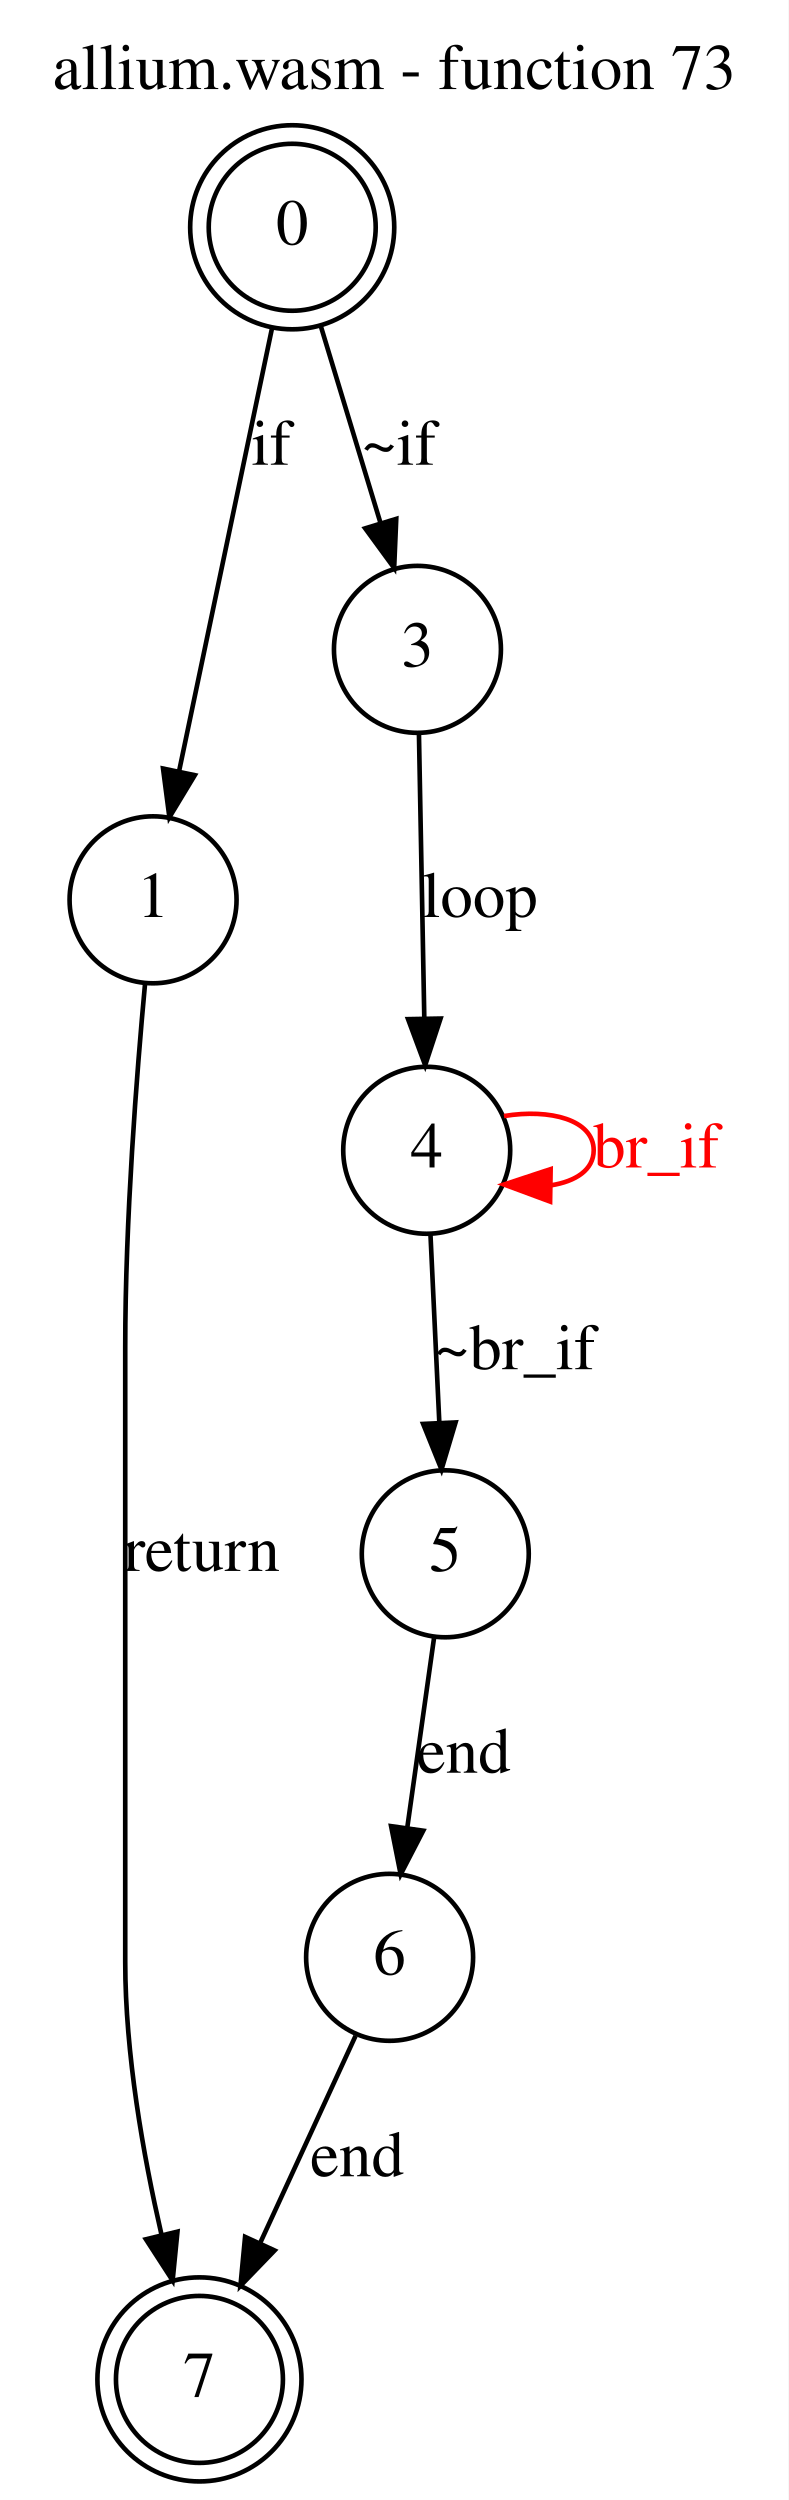
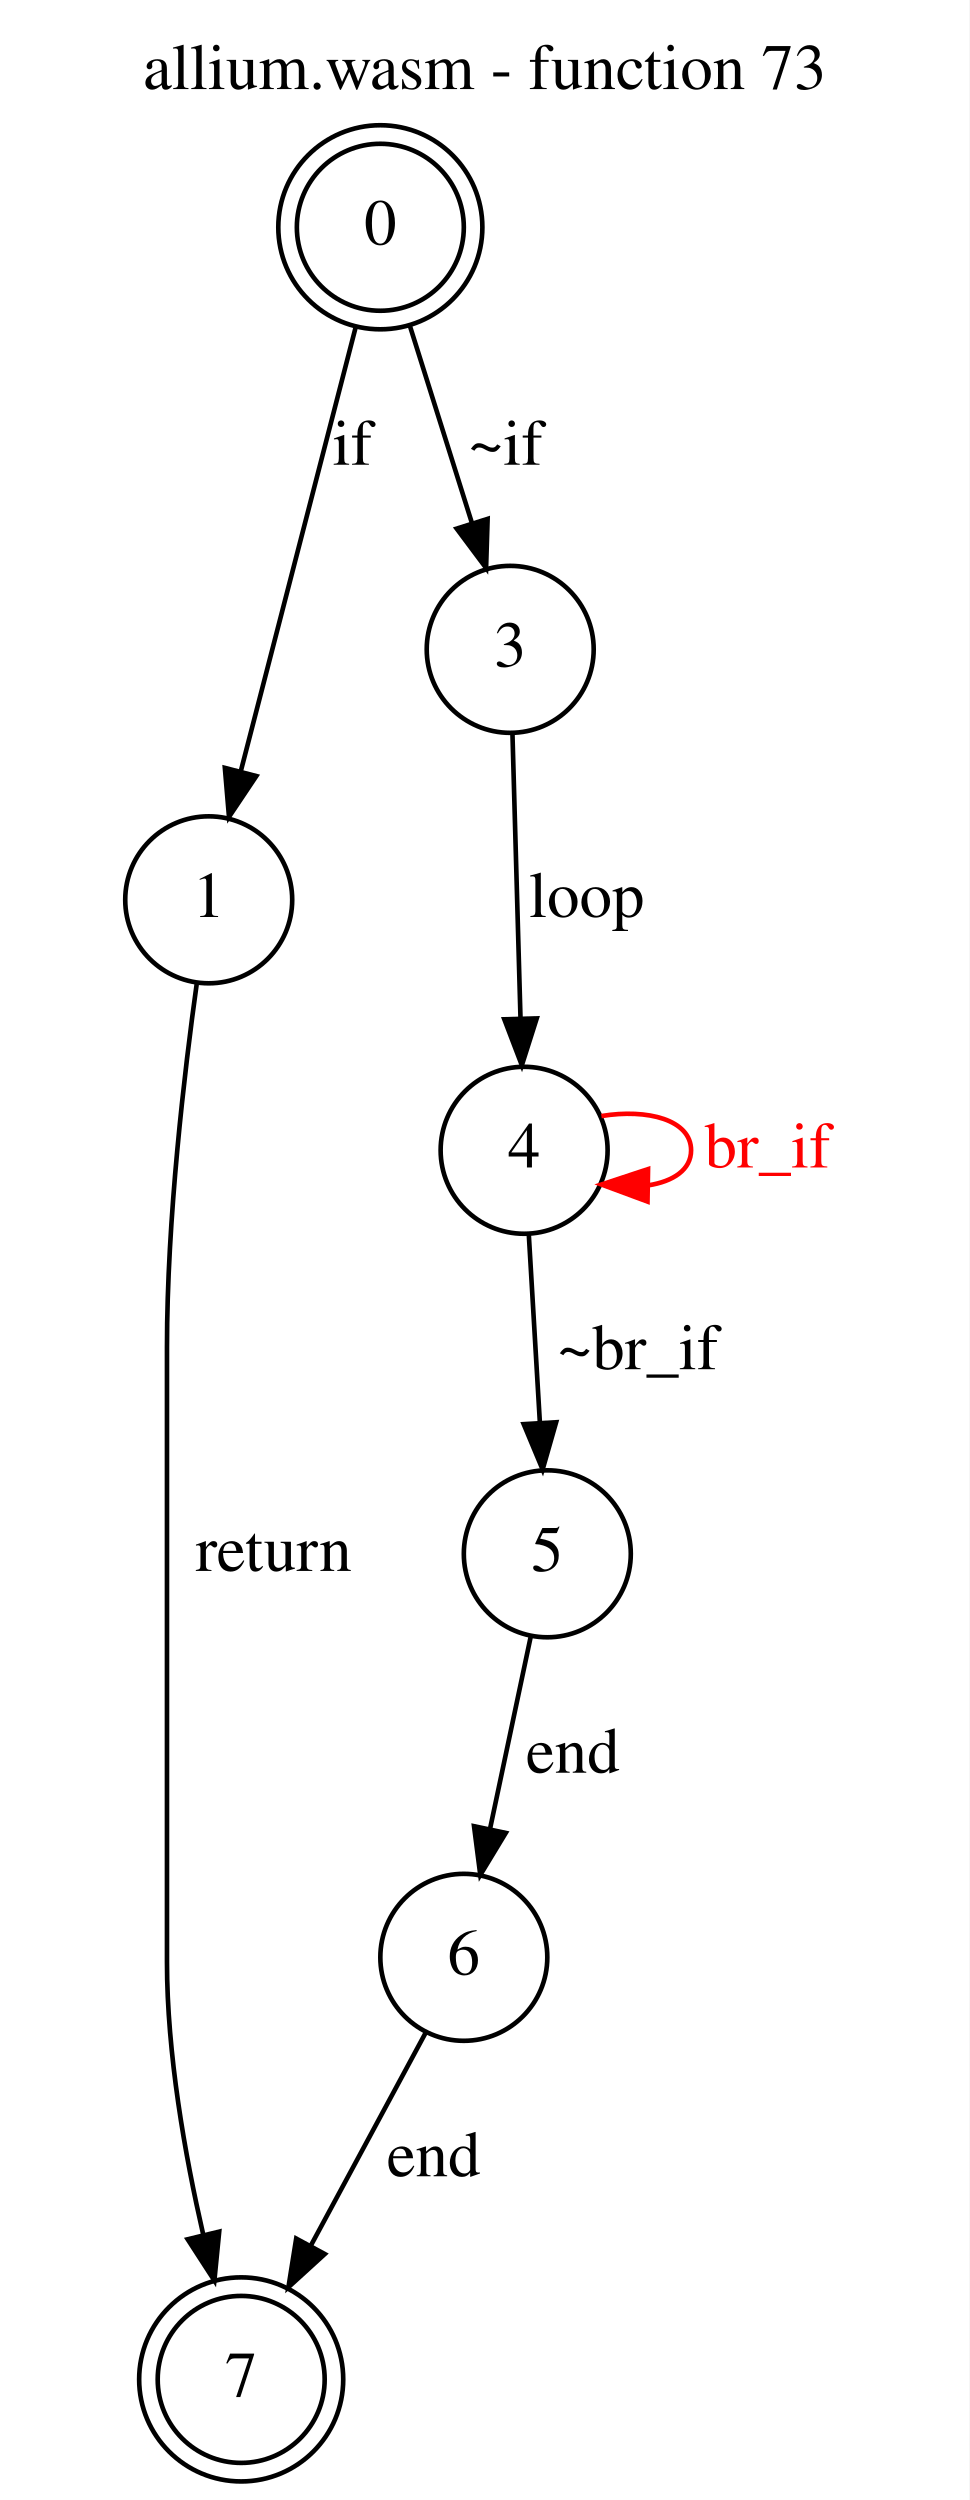
- <svg xmlns="http://www.w3.org/2000/svg" width="170pt" height="539pt" viewBox="0.00 0.00 170.00 539.00">
+ <svg xmlns="http://www.w3.org/2000/svg" width="209pt" height="539pt" viewBox="0.00 0.00 209.00 539.00">
  <g id="graph0" class="graph" transform="scale(1 1) rotate(0) translate(4 535)">
-     <polygon fill="white" stroke="transparent" points="-4,4 -4,-535 166,-535 166,4 -4,4" />
-     <text text-anchor="middle" x="81" y="-515.8" font-family="Times,serif" font-size="14.00">allium.wasm - function 73</text>
+     <polygon fill="white" stroke="transparent" points="-4,4 -4,-535 205,-535 205,4 -4,4" />
+     <text text-anchor="middle" x="100.5" y="-515.8" font-family="Times,serif" font-size="14.00">allium.wasm - function 73</text>
    <g id="node1" class="node">
-       <ellipse fill="none" stroke="black" cx="59" cy="-486" rx="18" ry="18" />
-       <ellipse fill="none" stroke="black" cx="59" cy="-486" rx="22" ry="22" />
-       <text text-anchor="middle" x="59" y="-482.3" font-family="Times,serif" font-size="14.00">0</text>
+       <ellipse fill="none" stroke="black" cx="78" cy="-486" rx="18" ry="18" />
+       <ellipse fill="none" stroke="black" cx="78" cy="-486" rx="22" ry="22" />
+       <text text-anchor="middle" x="78" y="-482.3" font-family="Times,serif" font-size="14.00">0</text>
    </g>
    <g id="node3" class="node">
-       <ellipse fill="none" stroke="black" cx="29" cy="-341" rx="18" ry="18" />
-       <text text-anchor="middle" x="29" y="-337.3" font-family="Times,serif" font-size="14.00">1</text>
+       <ellipse fill="none" stroke="black" cx="41" cy="-341" rx="18" ry="18" />
+       <text text-anchor="middle" x="41" y="-337.3" font-family="Times,serif" font-size="14.00">1</text>
    </g>
    <g id="edge1" class="edge">
-       <path fill="none" stroke="black" d="M54.64,-464.21C49.33,-438.93 40.38,-396.23 34.58,-368.59" />
-       <polygon fill="black" stroke="black" points="38,-367.87 32.52,-358.8 31.15,-369.3 38,-367.87" />
-       <text text-anchor="middle" x="54.5" y="-434.8" font-family="Times,serif" font-size="14.00">if</text>
+       <path fill="none" stroke="black" d="M72.7,-464.51C66.18,-439.31 55.09,-396.47 47.91,-368.71" />
+       <polygon fill="black" stroke="black" points="51.26,-367.68 45.37,-358.88 44.48,-369.44 51.26,-367.68" />
+       <text text-anchor="middle" x="72" y="-434.8" font-family="Times,serif" font-size="14.00">if</text>
    </g>
    <g id="node4" class="node">
-       <ellipse fill="none" stroke="black" cx="86" cy="-395" rx="18" ry="18" />
-       <text text-anchor="middle" x="86" y="-391.3" font-family="Times,serif" font-size="14.00">3</text>
+       <ellipse fill="none" stroke="black" cx="106" cy="-395" rx="18" ry="18" />
+       <text text-anchor="middle" x="106" y="-391.3" font-family="Times,serif" font-size="14.00">3</text>
    </g>
    <g id="edge2" class="edge">
-       <path fill="none" stroke="black" d="M65.13,-464.8C68.95,-452.22 73.9,-435.89 78.02,-422.29" />
-       <polygon fill="black" stroke="black" points="81.43,-423.13 80.98,-412.54 74.73,-421.09 81.43,-423.13" />
-       <text text-anchor="middle" x="82" y="-434.8" font-family="Times,serif" font-size="14.00">~if</text>
+       <path fill="none" stroke="black" d="M84.35,-464.8C88.31,-452.22 93.45,-435.89 97.73,-422.29" />
+       <polygon fill="black" stroke="black" points="101.13,-423.13 100.8,-412.54 94.46,-421.03 101.13,-423.13" />
+       <text text-anchor="middle" x="105" y="-434.8" font-family="Times,serif" font-size="14.00">~if</text>
    </g>
    <g id="node2" class="node">
-       <ellipse fill="none" stroke="black" cx="39" cy="-22" rx="18" ry="18" />
-       <ellipse fill="none" stroke="black" cx="39" cy="-22" rx="22" ry="22" />
-       <text text-anchor="middle" x="39" y="-18.3" font-family="Times,serif" font-size="14.00">7</text>
+       <ellipse fill="none" stroke="black" cx="48" cy="-22" rx="18" ry="18" />
+       <ellipse fill="none" stroke="black" cx="48" cy="-22" rx="22" ry="22" />
+       <text text-anchor="middle" x="48" y="-18.3" font-family="Times,serif" font-size="14.00">7</text>
    </g>
    <g id="edge3" class="edge">
-       <path fill="none" stroke="black" d="M27.26,-322.77C25.49,-303.66 23,-271.91 23,-244.5 23,-244.5 23,-244.5 23,-112 23,-92.24 26.87,-70.39 30.8,-53.29" />
-       <polygon fill="black" stroke="black" points="34.26,-53.86 33.22,-43.32 27.46,-52.21 34.26,-53.86" />
-       <text text-anchor="middle" x="39.5" y="-196.3" font-family="Times,serif" font-size="14.00">return</text>
+       <path fill="none" stroke="black" d="M38.45,-323.14C35.78,-304.09 32,-272.14 32,-244.5 32,-244.5 32,-244.5 32,-112 32,-92.24 35.87,-70.39 39.8,-53.29" />
+       <polygon fill="black" stroke="black" points="43.26,-53.86 42.22,-43.32 36.46,-52.21 43.26,-53.86" />
+       <text text-anchor="middle" x="55" y="-196.3" font-family="Times,serif" font-size="14.00">return</text>
    </g>
    <g id="node5" class="node">
-       <ellipse fill="none" stroke="black" cx="88" cy="-287" rx="18" ry="18" />
-       <text text-anchor="middle" x="88" y="-283.3" font-family="Times,serif" font-size="14.00">4</text>
+       <ellipse fill="none" stroke="black" cx="109" cy="-287" rx="18" ry="18" />
+       <text text-anchor="middle" x="109" y="-283.3" font-family="Times,serif" font-size="14.00">4</text>
    </g>
    <g id="edge4" class="edge">
-       <path fill="none" stroke="black" d="M86.32,-376.97C86.63,-360.38 87.12,-334.88 87.48,-315.43" />
-       <polygon fill="black" stroke="black" points="90.98,-315.4 87.67,-305.34 83.98,-315.27 90.98,-315.4" />
-       <text text-anchor="middle" x="99.5" y="-337.3" font-family="Times,serif" font-size="14.00">loop</text>
+       <path fill="none" stroke="black" d="M106.48,-376.97C106.95,-360.38 107.67,-334.88 108.22,-315.43" />
+       <polygon fill="black" stroke="black" points="111.72,-315.44 108.51,-305.34 104.73,-315.24 111.72,-315.44" />
+       <text text-anchor="middle" x="122.5" y="-337.3" font-family="Times,serif" font-size="14.00">loop</text>
    </g>
    <g id="edge6" class="edge">
-       <path fill="none" stroke="red" d="M104.66,-294.38C114.62,-296.02 124,-293.56 124,-287 124,-282.8 120.15,-280.28 114.77,-279.44" />
-       <polygon fill="red" stroke="red" points="114.6,-275.94 104.66,-279.62 114.72,-282.94 114.6,-275.94" />
-       <text text-anchor="middle" x="137.5" y="-283.3" font-family="Times,serif" font-size="14.00" fill="red">br_if</text>
+       <path fill="none" stroke="red" d="M125.66,-294.38C135.62,-296.02 145,-293.56 145,-287 145,-282.8 141.15,-280.28 135.77,-279.44" />
+       <polygon fill="red" stroke="red" points="135.6,-275.94 125.66,-279.62 135.72,-282.94 135.6,-275.94" />
+       <text text-anchor="middle" x="161.5" y="-283.3" font-family="Times,serif" font-size="14.00" fill="red">br_if</text>
    </g>
    <g id="node6" class="node">
-       <ellipse fill="none" stroke="black" cx="92" cy="-200" rx="18" ry="18" />
-       <text text-anchor="middle" x="92" y="-196.3" font-family="Times,serif" font-size="14.00">5</text>
+       <ellipse fill="none" stroke="black" cx="114" cy="-200" rx="18" ry="18" />
+       <text text-anchor="middle" x="114" y="-196.3" font-family="Times,serif" font-size="14.00">5</text>
    </g>
    <g id="edge5" class="edge">
-       <path fill="none" stroke="black" d="M88.81,-268.8C89.36,-257.16 90.09,-241.55 90.72,-228.24" />
-       <polygon fill="black" stroke="black" points="94.22,-228.33 91.19,-218.18 87.23,-228 94.22,-228.33" />
-       <text text-anchor="middle" x="107" y="-239.8" font-family="Times,serif" font-size="14.00">~br_if</text>
+       <path fill="none" stroke="black" d="M110.01,-268.8C110.7,-257.16 111.61,-241.55 112.4,-228.24" />
+       <polygon fill="black" stroke="black" points="115.9,-228.36 112.99,-218.18 108.91,-227.95 115.9,-228.36" />
+       <text text-anchor="middle" x="133.5" y="-239.8" font-family="Times,serif" font-size="14.00">~br_if</text>
    </g>
    <g id="node7" class="node">
-       <ellipse fill="none" stroke="black" cx="80" cy="-113" rx="18" ry="18" />
-       <text text-anchor="middle" x="80" y="-109.3" font-family="Times,serif" font-size="14.00">6</text>
+       <ellipse fill="none" stroke="black" cx="96" cy="-113" rx="18" ry="18" />
+       <text text-anchor="middle" x="96" y="-109.3" font-family="Times,serif" font-size="14.00">6</text>
    </g>
    <g id="edge7" class="edge">
-       <path fill="none" stroke="black" d="M89.57,-181.8C87.92,-170.09 85.7,-154.34 83.81,-140.97" />
-       <polygon fill="black" stroke="black" points="87.25,-140.3 82.38,-130.89 80.32,-141.28 87.25,-140.3" />
-       <text text-anchor="middle" x="96" y="-152.8" font-family="Times,serif" font-size="14.00">end</text>
+       <path fill="none" stroke="black" d="M110.44,-182.21C107.93,-170.33 104.51,-154.17 101.62,-140.56" />
+       <polygon fill="black" stroke="black" points="105.04,-139.82 99.55,-130.76 98.2,-141.27 105.04,-139.82" />
+       <text text-anchor="middle" x="119.5" y="-152.8" font-family="Times,serif" font-size="14.00">end</text>
    </g>
    <g id="edge8" class="edge">
-       <path fill="none" stroke="black" d="M72.67,-96.09C66.96,-83.7 58.9,-66.19 52.09,-51.41" />
-       <polygon fill="black" stroke="black" points="55.2,-49.8 47.84,-42.18 48.84,-52.73 55.2,-49.8" />
-       <text text-anchor="middle" x="73" y="-65.8" font-family="Times,serif" font-size="14.00">end</text>
+       <path fill="none" stroke="black" d="M87.86,-96.9C81.08,-84.33 71.25,-66.1 63.04,-50.9" />
+       <polygon fill="black" stroke="black" points="66.02,-49.03 58.19,-41.89 59.86,-52.36 66.02,-49.03" />
+       <text text-anchor="middle" x="89.5" y="-65.8" font-family="Times,serif" font-size="14.00">end</text>
    </g>
  </g>
</svg>
